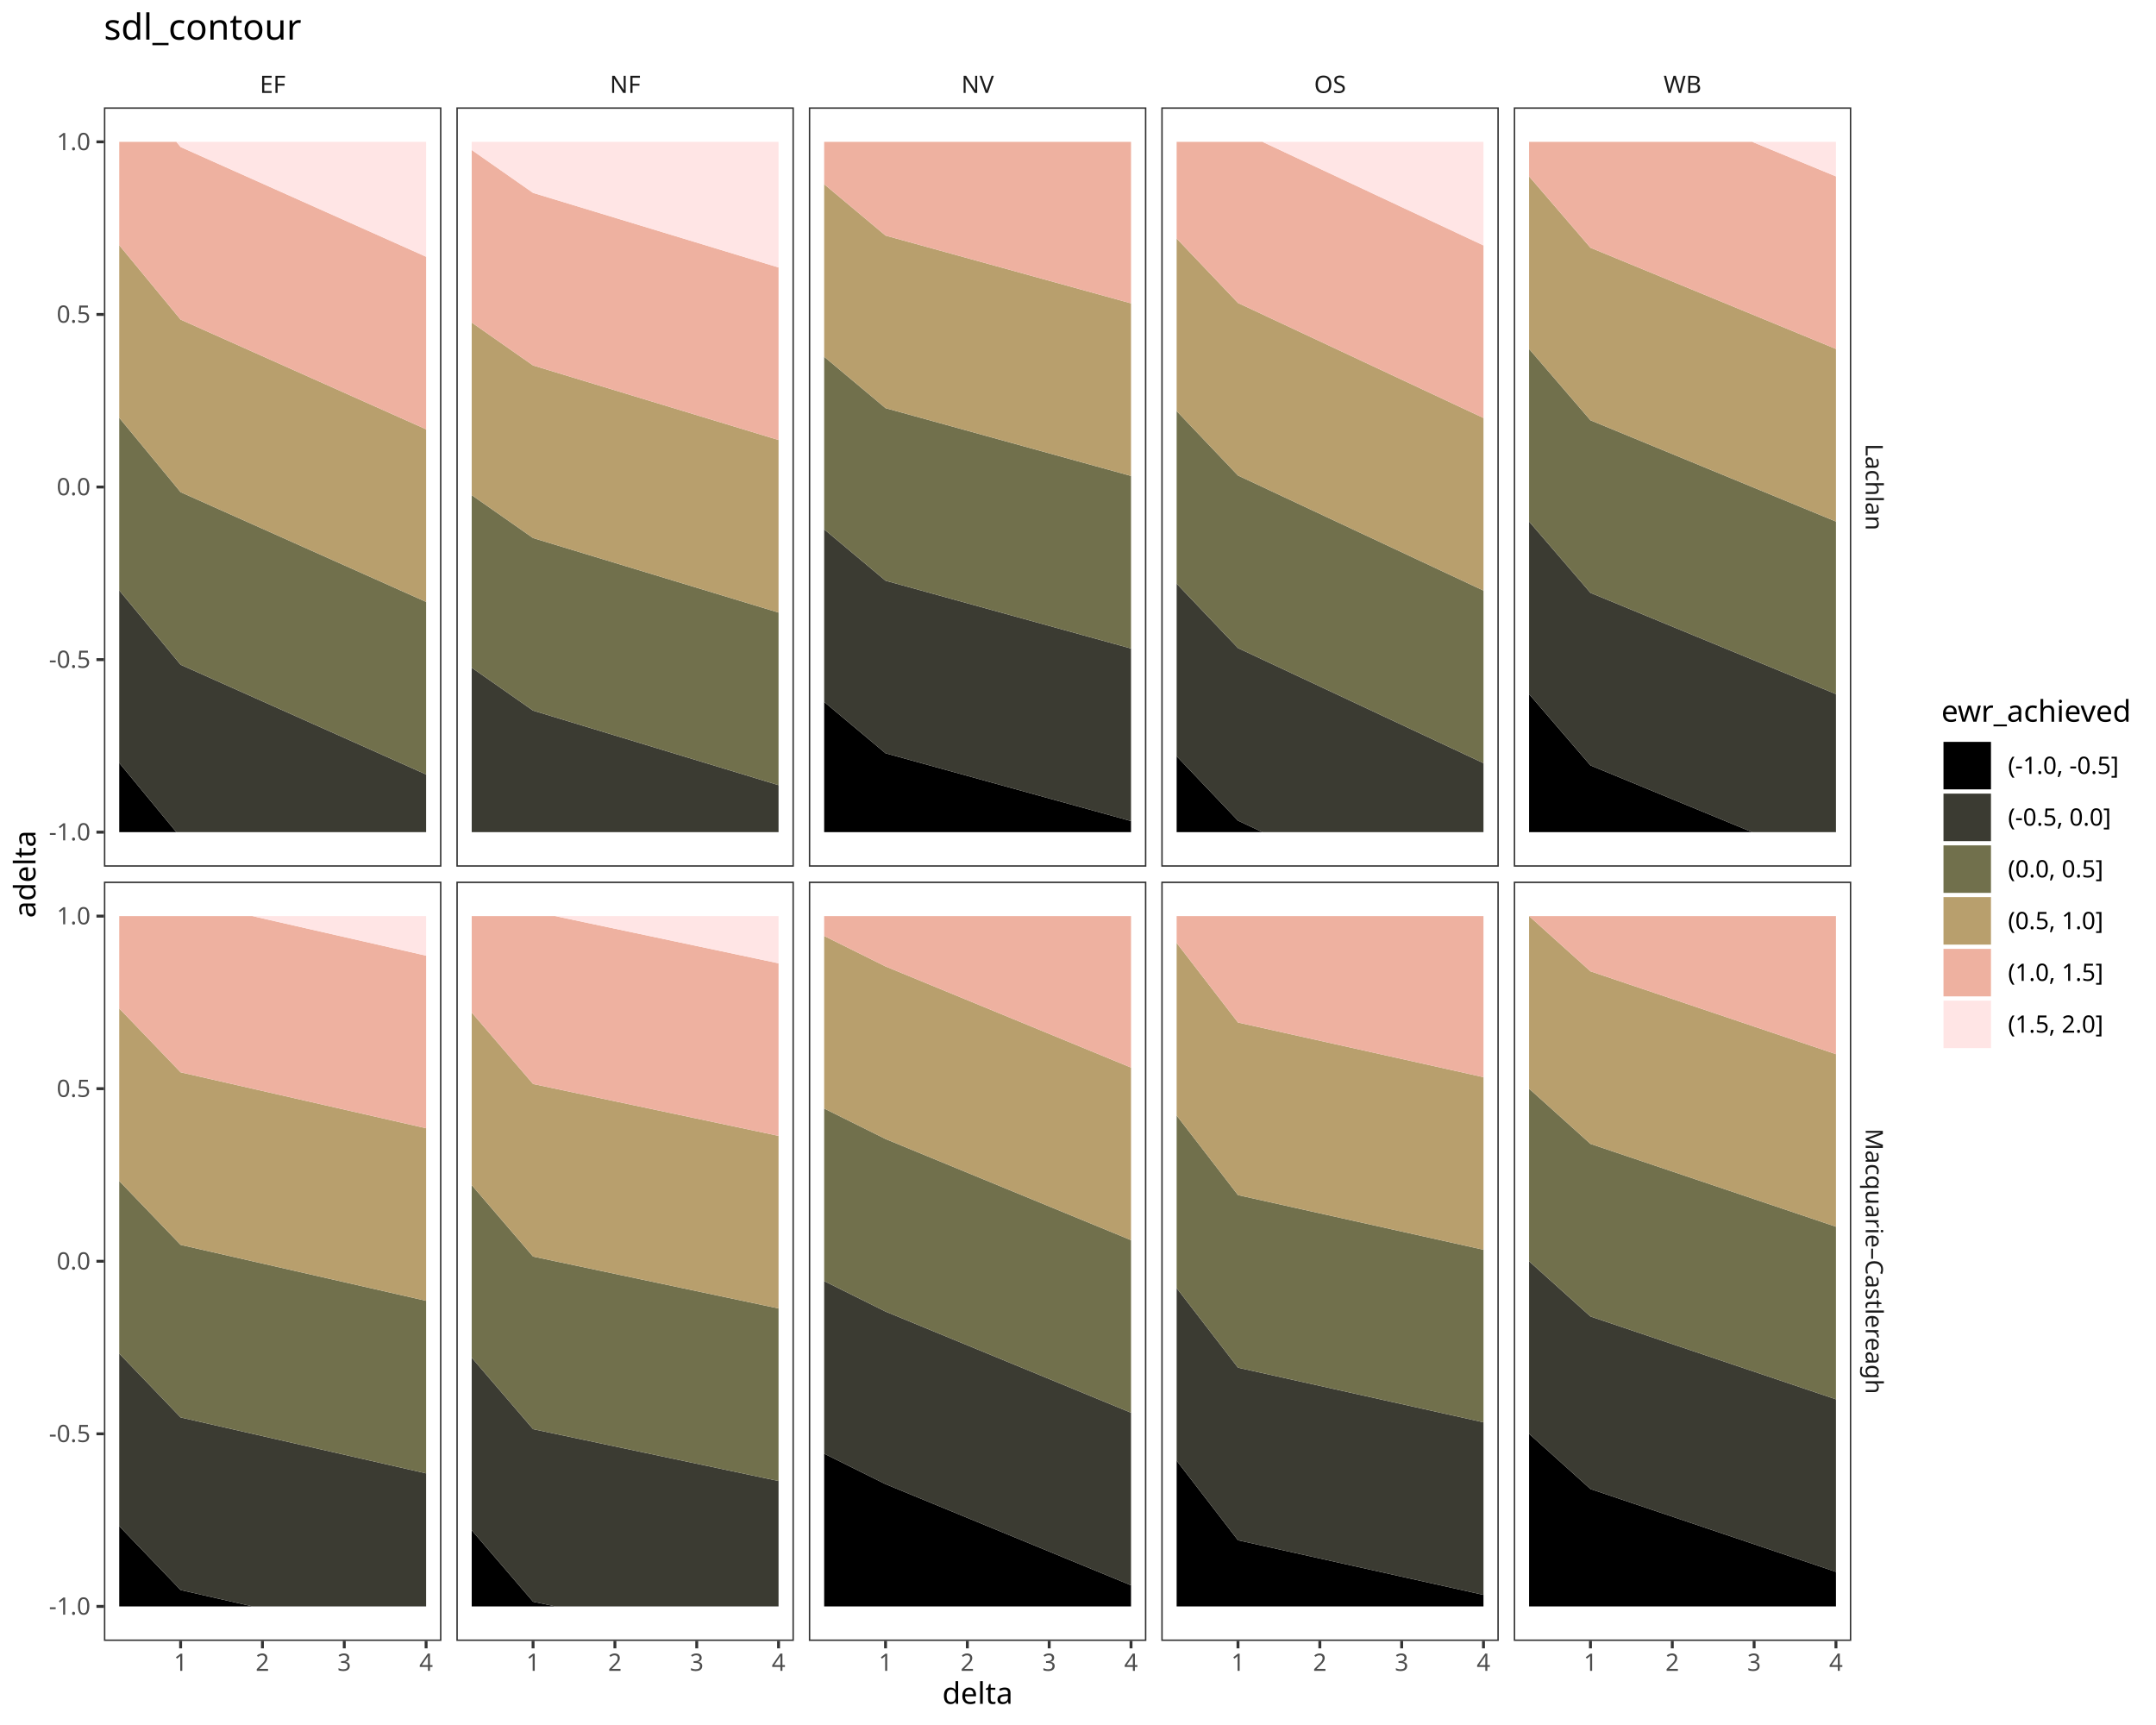
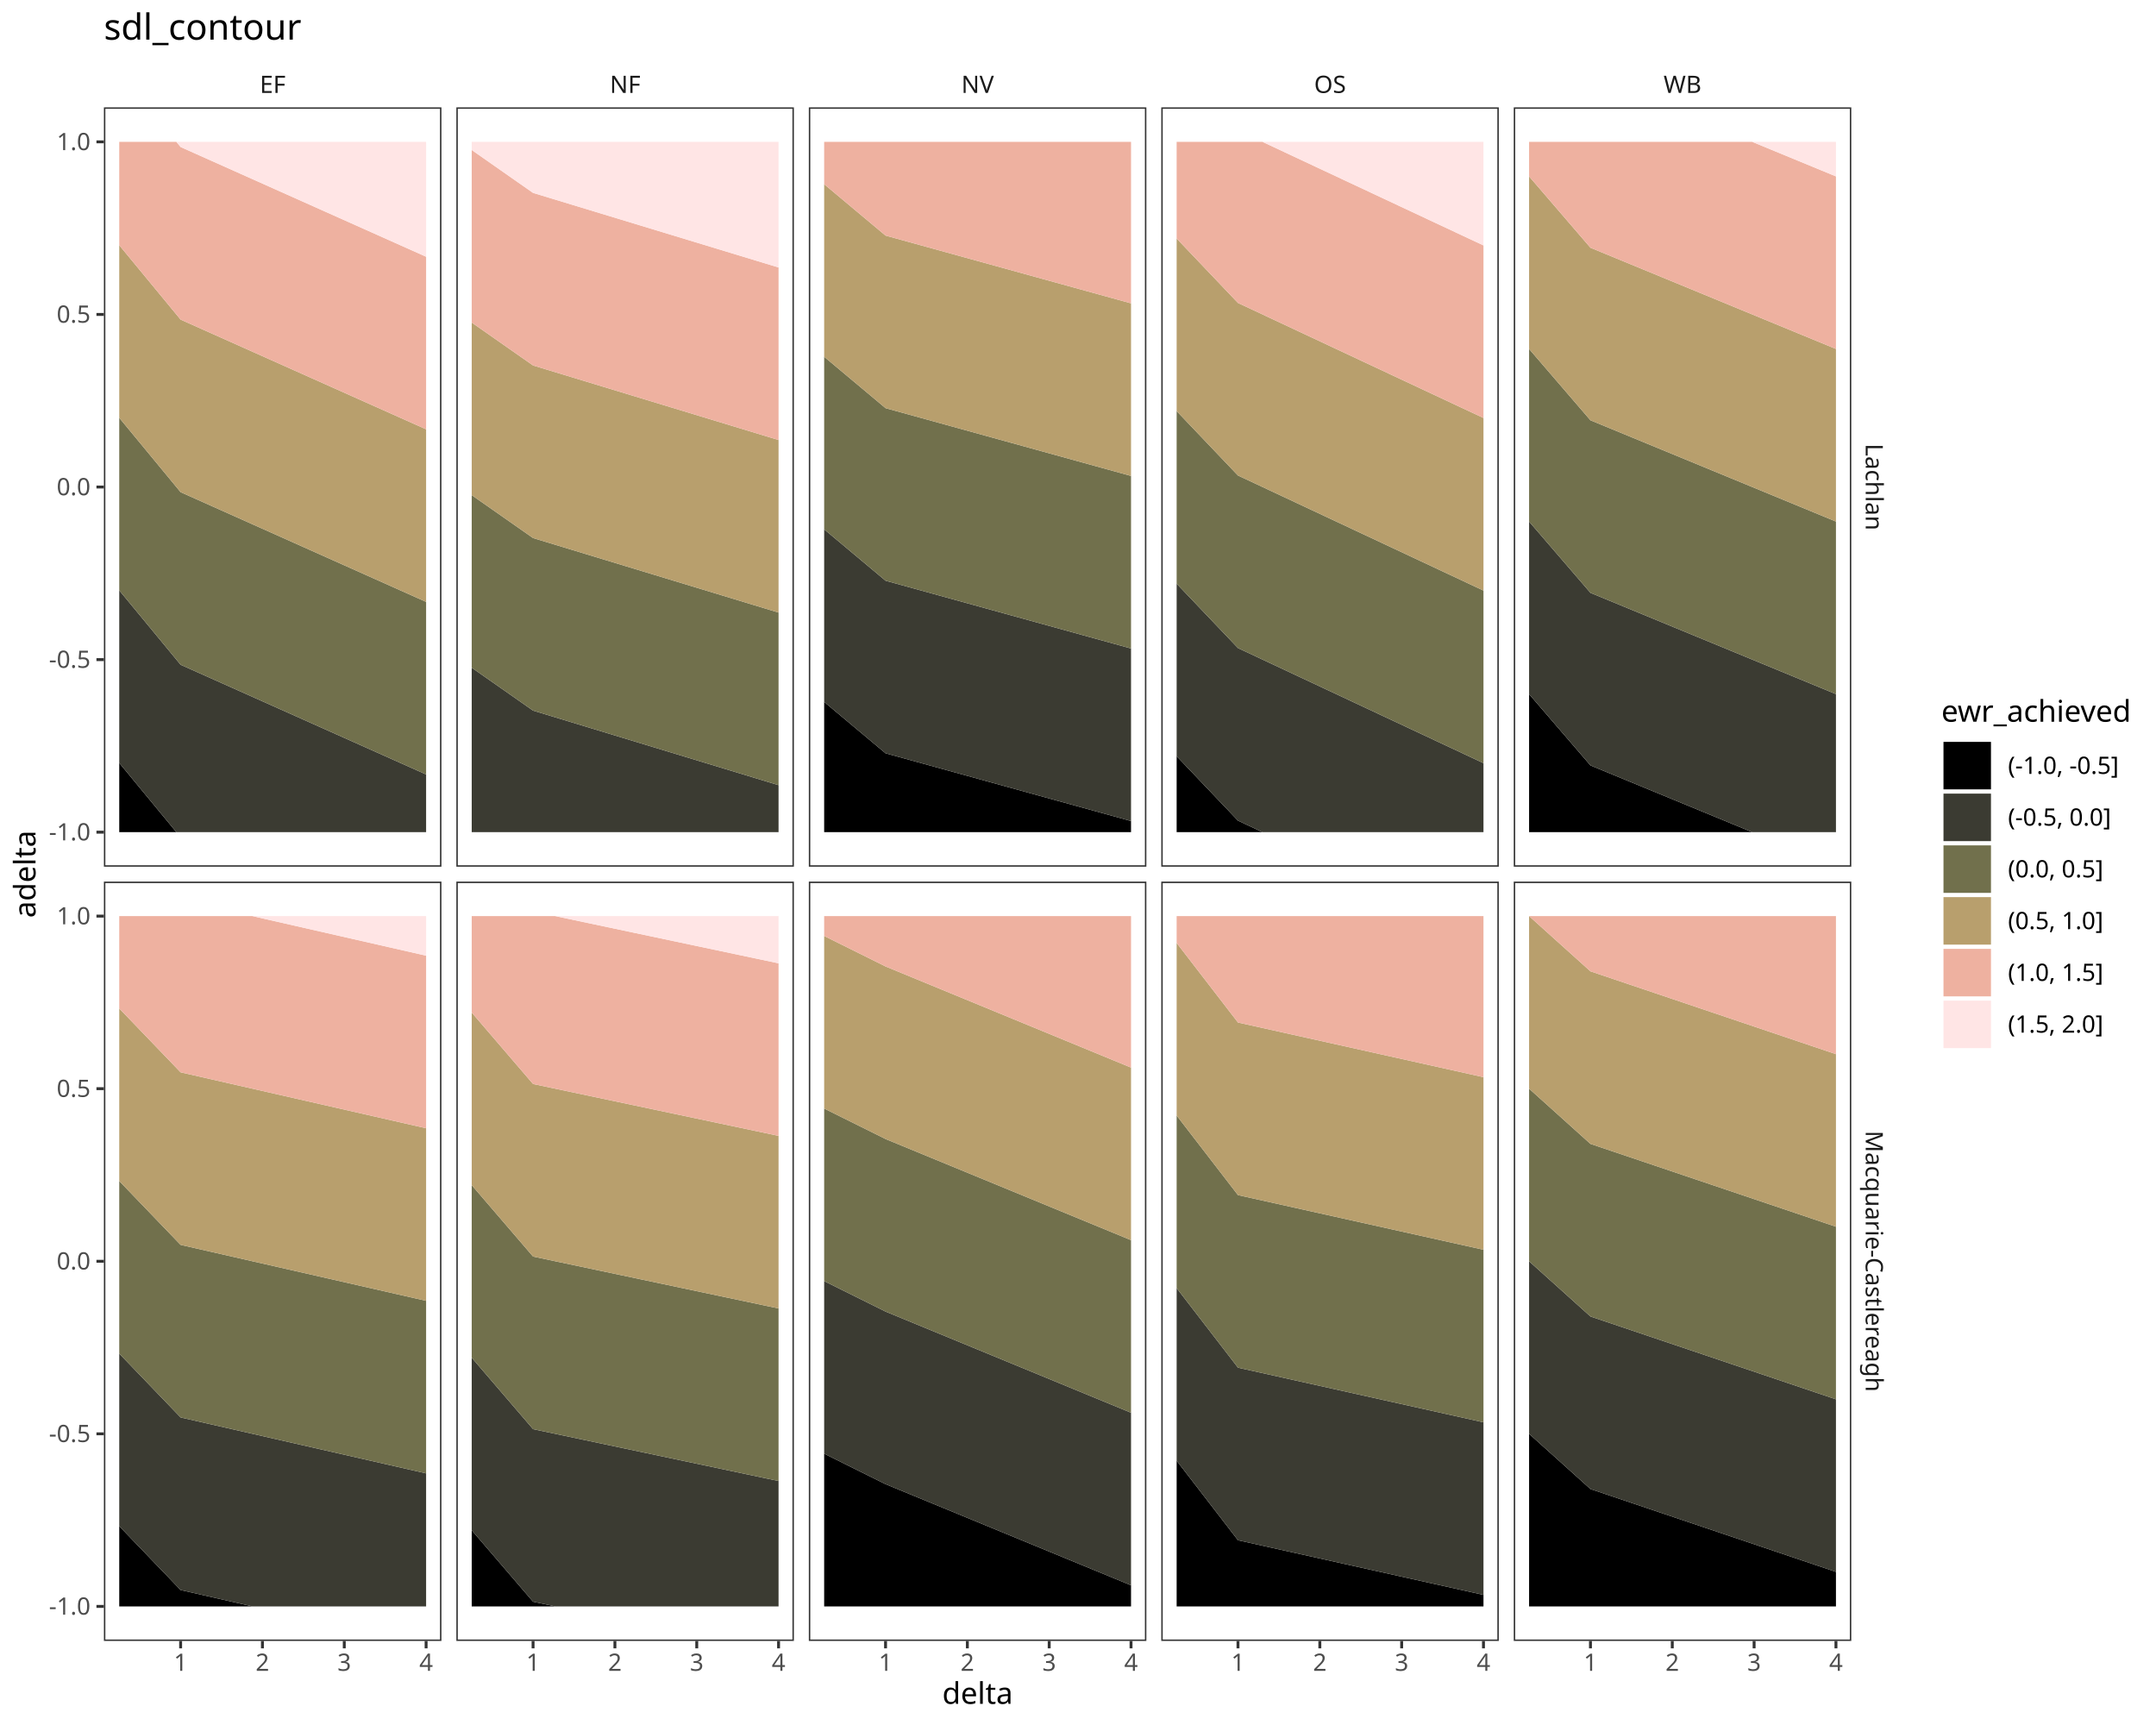
<svg xmlns="http://www.w3.org/2000/svg" class="svglite" data-engine-version="2.0" width="720.00pt" height="576.00pt" viewBox="0 0 720.00 576.00">
  <defs>
    <style type="text/css">
    .svglite line, .svglite polyline, .svglite polygon, .svglite path, .svglite rect, .svglite circle {
      fill: none;
      stroke: #000000;
      stroke-linecap: round;
      stroke-linejoin: round;
      stroke-miterlimit: 10.00;
    }
  </style>
  </defs>
  <rect width="100%" height="100%" style="stroke: none; fill: #FFFFFF;" />
  <defs>
    <clipPath id="cpMC4wMHw3MjAuMDB8MC4wMHw1NzYuMDA=">
      <rect x="0.00" y="0.00" width="720.00" height="576.00" />
    </clipPath>
  </defs>
  <g clip-path="url(#cpMC4wMHw3MjAuMDB8MC4wMHw1NzYuMDA=)">
    <rect x="0" y="0.00" width="720.00" height="576.00" style="stroke-width: 0.97; stroke: #FFFFFF; fill: #FFFFFF;" />
  </g>
  <defs>
    <clipPath id="cpMzQuNzB8MTQ3LjQyfDM1Ljg1fDI4OS4zOQ==">
      <rect x="34.70" y="35.85" width="112.72" height="253.55" />
    </clipPath>
  </defs>
  <g clip-path="url(#cpMzQuNzB8MTQ3LjQyfDM1Ljg1fDI4OS4zOQ==)">
    <rect x="34.70" y="35.85" width="112.72" height="253.55" style="stroke-width: 0.97; stroke: none; fill: #FFFFFF;" />
    <path d="M 58.90 277.87 L 39.82 254.75 L 39.82 277.87 Z" style="fill-rule: evenodd; fill: #000000; stroke-width: 1.07; stroke: none; stroke-linecap: butt;" />
    <path d="M 142.30 258.60 L 60.32 221.97 L 39.82 197.13 L 39.82 254.75 L 58.90 277.87 L 60.32 277.87 L 142.30 277.87 Z" style="fill-rule: evenodd; fill: #3B3B32; stroke-width: 1.07; stroke: none; stroke-linecap: butt;" />
    <path d="M 142.30 200.98 L 60.32 164.34 L 58.90 162.62 L 39.82 139.51 L 39.82 162.62 L 39.82 197.13 L 60.32 221.97 L 142.30 258.60 Z" style="fill-rule: evenodd; fill: #71704C; stroke-width: 1.07; stroke: none; stroke-linecap: butt;" />
    <path d="M 39.82 81.88 L 39.82 139.51 L 58.90 162.62 L 60.32 164.34 L 142.30 200.98 L 142.30 162.62 L 142.30 143.35 L 60.32 106.72 Z" style="fill-rule: evenodd; fill: #B89F6D; stroke-width: 1.07; stroke: none; stroke-linecap: butt;" />
    <path d="M 142.30 85.73 L 60.32 49.09 L 58.90 47.37 L 39.82 47.37 L 39.82 81.88 L 60.32 106.72 L 142.30 143.35 Z" style="fill-rule: evenodd; fill: #EEB1A0; stroke-width: 1.07; stroke: none; stroke-linecap: butt;" />
    <path d="M 142.30 47.37 L 60.32 47.37 L 58.90 47.37 L 60.32 49.09 L 142.30 85.73 Z" style="fill-rule: evenodd; fill: #FFE5E5; stroke-width: 1.07; stroke: none; stroke-linecap: butt;" />
    <rect x="34.70" y="35.85" width="112.72" height="253.55" style="stroke-width: 0.97; stroke: #333333;" />
  </g>
  <g clip-path="url(#cpMC4wMHw3MjAuMDB8MC4wMHw1NzYuMDA=)">
</g>
  <defs>
    <clipPath id="cpMzQuNzB8MTQ3LjQyfDI5NC4zOHw1NDcuOTI=">
      <rect x="34.70" y="294.38" width="112.72" height="253.55" />
    </clipPath>
  </defs>
  <g clip-path="url(#cpMzQuNzB8MTQ3LjQyfDI5NC4zOHw1NDcuOTI=)">
    <rect x="34.70" y="294.38" width="112.72" height="253.55" style="stroke-width: 0.97; stroke: none; fill: #FFFFFF;" />
    <path d="M 84.31 536.40 L 60.32 530.93 L 39.82 509.60 L 39.82 536.40 L 60.32 536.40 Z" style="fill-rule: evenodd; fill: #000000; stroke-width: 1.07; stroke: none; stroke-linecap: butt;" />
    <path d="M 84.31 536.40 L 142.30 536.40 L 142.30 491.98 L 60.32 473.30 L 39.82 451.98 L 39.82 509.60 L 60.32 530.93 Z" style="fill-rule: evenodd; fill: #3B3B32; stroke-width: 1.07; stroke: none; stroke-linecap: butt;" />
    <path d="M 84.31 421.15 L 60.32 415.68 L 39.82 394.36 L 39.82 421.15 L 39.82 451.98 L 60.32 473.30 L 142.30 491.98 L 142.30 434.36 Z" style="fill-rule: evenodd; fill: #71704C; stroke-width: 1.07; stroke: none; stroke-linecap: butt;" />
    <path d="M 39.82 336.73 L 39.82 394.36 L 60.32 415.68 L 84.31 421.15 L 142.30 434.36 L 142.30 421.15 L 142.30 376.74 L 60.32 358.06 Z" style="fill-rule: evenodd; fill: #B89F6D; stroke-width: 1.07; stroke: none; stroke-linecap: butt;" />
    <path d="M 84.31 305.90 L 60.32 305.90 L 39.82 305.90 L 39.82 336.73 L 60.32 358.06 L 142.30 376.74 L 142.30 319.11 Z" style="fill-rule: evenodd; fill: #EEB1A0; stroke-width: 1.07; stroke: none; stroke-linecap: butt;" />
    <path d="M 84.31 305.90 L 142.30 319.11 L 142.30 305.90 Z" style="fill-rule: evenodd; fill: #FFE5E5; stroke-width: 1.07; stroke: none; stroke-linecap: butt;" />
    <rect x="34.70" y="294.38" width="112.72" height="253.55" style="stroke-width: 0.97; stroke: #333333;" />
  </g>
  <g clip-path="url(#cpMC4wMHw3MjAuMDB8MC4wMHw1NzYuMDA=)">
</g>
  <defs>
    <clipPath id="cpMTUyLjQwfDI2NS4xM3wzNS44NXwyODkuMzk=">
      <rect x="152.40" y="35.85" width="112.72" height="253.55" />
    </clipPath>
  </defs>
  <g clip-path="url(#cpMTUyLjQwfDI2NS4xM3wzNS44NXwyODkuMzk=)">
    <rect x="152.40" y="35.85" width="112.72" height="253.55" style="stroke-width: 0.97; stroke: none; fill: #FFFFFF;" />
    <path d="M 260.00 262.18 L 178.02 237.28 L 157.53 222.95 L 157.53 277.87 L 178.02 277.87 L 260.00 277.87 Z" style="fill-rule: evenodd; fill: #3B3B32; stroke-width: 1.07; stroke: none; stroke-linecap: butt;" />
    <path d="M 260.00 204.55 L 178.02 179.66 L 157.53 165.33 L 157.53 222.95 L 178.02 237.28 L 260.00 262.18 Z" style="fill-rule: evenodd; fill: #71704C; stroke-width: 1.07; stroke: none; stroke-linecap: butt;" />
    <path d="M 260.00 162.62 L 260.00 146.93 L 178.02 122.03 L 157.53 107.70 L 157.53 162.62 L 157.53 165.33 L 178.02 179.66 L 260.00 204.55 Z" style="fill-rule: evenodd; fill: #B89F6D; stroke-width: 1.07; stroke: none; stroke-linecap: butt;" />
    <path d="M 260.00 89.31 L 178.02 64.41 L 157.53 50.08 L 157.53 107.70 L 178.02 122.03 L 260.00 146.93 Z" style="fill-rule: evenodd; fill: #EEB1A0; stroke-width: 1.07; stroke: none; stroke-linecap: butt;" />
    <path d="M 260.00 47.37 L 178.02 47.37 L 157.53 47.37 L 157.53 50.08 L 178.02 64.41 L 260.00 89.31 Z" style="fill-rule: evenodd; fill: #FFE5E5; stroke-width: 1.07; stroke: none; stroke-linecap: butt;" />
    <rect x="152.40" y="35.85" width="112.72" height="253.55" style="stroke-width: 0.97; stroke: #333333;" />
  </g>
  <g clip-path="url(#cpMC4wMHw3MjAuMDB8MC4wMHw1NzYuMDA=)">
</g>
  <defs>
    <clipPath id="cpMTUyLjQwfDI2NS4xM3wyOTQuMzh8NTQ3Ljky">
      <rect x="152.40" y="294.38" width="112.72" height="253.55" />
    </clipPath>
  </defs>
  <g clip-path="url(#cpMTUyLjQwfDI2NS4xM3wyOTQuMzh8NTQ3Ljky)">
    <rect x="152.40" y="294.38" width="112.72" height="253.55" style="stroke-width: 0.97; stroke: none; fill: #FFFFFF;" />
    <path d="M 185.43 536.40 L 178.02 534.83 L 157.53 510.98 L 157.53 536.40 L 178.02 536.40 Z" style="fill-rule: evenodd; fill: #000000; stroke-width: 1.07; stroke: none; stroke-linecap: butt;" />
    <path d="M 185.43 536.40 L 260.00 536.40 L 260.00 494.53 L 178.02 477.21 L 157.53 453.35 L 157.53 510.98 L 178.02 534.83 Z" style="fill-rule: evenodd; fill: #3B3B32; stroke-width: 1.07; stroke: none; stroke-linecap: butt;" />
    <path d="M 185.43 421.15 L 178.02 419.58 L 157.53 395.73 L 157.53 421.15 L 157.53 453.35 L 178.02 477.21 L 260.00 494.53 L 260.00 436.91 Z" style="fill-rule: evenodd; fill: #71704C; stroke-width: 1.07; stroke: none; stroke-linecap: butt;" />
    <path d="M 157.53 338.10 L 157.53 395.73 L 178.02 419.58 L 185.43 421.15 L 260.00 436.91 L 260.00 421.15 L 260.00 379.28 L 178.02 361.96 Z" style="fill-rule: evenodd; fill: #B89F6D; stroke-width: 1.07; stroke: none; stroke-linecap: butt;" />
    <path d="M 185.43 305.90 L 178.02 305.90 L 157.53 305.90 L 157.53 338.10 L 178.02 361.96 L 260.00 379.28 L 260.00 321.66 Z" style="fill-rule: evenodd; fill: #EEB1A0; stroke-width: 1.07; stroke: none; stroke-linecap: butt;" />
    <path d="M 185.43 305.90 L 260.00 321.66 L 260.00 305.90 Z" style="fill-rule: evenodd; fill: #FFE5E5; stroke-width: 1.07; stroke: none; stroke-linecap: butt;" />
    <rect x="152.40" y="294.38" width="112.72" height="253.55" style="stroke-width: 0.97; stroke: #333333;" />
  </g>
  <g clip-path="url(#cpMC4wMHw3MjAuMDB8MC4wMHw1NzYuMDA=)">
</g>
  <defs>
    <clipPath id="cpMjcwLjExfDM4Mi44M3wzNS44NXwyODkuMzk=">
      <rect x="270.11" y="35.85" width="112.72" height="253.55" />
    </clipPath>
  </defs>
  <g clip-path="url(#cpMjcwLjExfDM4Mi44M3wzNS44NXwyODkuMzk=)">
    <rect x="270.11" y="35.85" width="112.72" height="253.55" style="stroke-width: 0.97; stroke: none; fill: #FFFFFF;" />
    <path d="M 377.71 274.16 L 295.73 251.53 L 275.23 234.38 L 275.23 277.87 L 295.73 277.87 L 377.71 277.87 Z" style="fill-rule: evenodd; fill: #000000; stroke-width: 1.07; stroke: none; stroke-linecap: butt;" />
    <path d="M 377.71 216.54 L 295.73 193.90 L 275.23 176.75 L 275.23 234.38 L 295.73 251.53 L 377.71 274.16 Z" style="fill-rule: evenodd; fill: #3B3B32; stroke-width: 1.07; stroke: none; stroke-linecap: butt;" />
    <path d="M 377.71 162.62 L 377.71 158.92 L 295.73 136.28 L 275.23 119.13 L 275.23 162.62 L 275.23 176.75 L 295.73 193.90 L 377.71 216.54 Z" style="fill-rule: evenodd; fill: #71704C; stroke-width: 1.07; stroke: none; stroke-linecap: butt;" />
    <path d="M 377.71 101.29 L 295.73 78.66 L 275.23 61.51 L 275.23 119.13 L 295.73 136.28 L 377.71 158.92 Z" style="fill-rule: evenodd; fill: #B89F6D; stroke-width: 1.07; stroke: none; stroke-linecap: butt;" />
    <path d="M 377.71 47.37 L 295.73 47.37 L 275.23 47.37 L 275.23 61.51 L 295.73 78.66 L 377.71 101.29 Z" style="fill-rule: evenodd; fill: #EEB1A0; stroke-width: 1.07; stroke: none; stroke-linecap: butt;" />
    <rect x="270.11" y="35.85" width="112.72" height="253.55" style="stroke-width: 0.97; stroke: #333333;" />
  </g>
  <g clip-path="url(#cpMC4wMHw3MjAuMDB8MC4wMHw1NzYuMDA=)">
</g>
  <defs>
    <clipPath id="cpMjcwLjExfDM4Mi44M3wyOTQuMzh8NTQ3Ljky">
      <rect x="270.11" y="294.38" width="112.72" height="253.55" />
    </clipPath>
  </defs>
  <g clip-path="url(#cpMjcwLjExfDM4Mi44M3wyOTQuMzh8NTQ3Ljky)">
    <rect x="270.11" y="294.38" width="112.72" height="253.55" style="stroke-width: 0.97; stroke: none; fill: #FFFFFF;" />
    <path d="M 377.71 529.35 L 295.73 495.58 L 275.23 485.40 L 275.23 536.40 L 295.73 536.40 L 377.71 536.40 Z" style="fill-rule: evenodd; fill: #000000; stroke-width: 1.07; stroke: none; stroke-linecap: butt;" />
    <path d="M 377.71 471.73 L 295.73 437.95 L 275.23 427.77 L 275.23 485.40 L 295.73 495.58 L 377.71 529.35 Z" style="fill-rule: evenodd; fill: #3B3B32; stroke-width: 1.07; stroke: none; stroke-linecap: butt;" />
    <path d="M 377.71 421.15 L 377.71 414.10 L 295.73 380.33 L 275.23 370.15 L 275.23 421.15 L 275.23 427.77 L 295.73 437.95 L 377.71 471.73 Z" style="fill-rule: evenodd; fill: #71704C; stroke-width: 1.07; stroke: none; stroke-linecap: butt;" />
    <path d="M 377.71 356.48 L 295.73 322.71 L 275.23 312.53 L 275.23 370.15 L 295.73 380.33 L 377.71 414.10 Z" style="fill-rule: evenodd; fill: #B89F6D; stroke-width: 1.07; stroke: none; stroke-linecap: butt;" />
    <path d="M 377.71 305.90 L 295.73 305.90 L 275.23 305.90 L 275.23 312.53 L 295.73 322.71 L 377.71 356.48 Z" style="fill-rule: evenodd; fill: #EEB1A0; stroke-width: 1.07; stroke: none; stroke-linecap: butt;" />
    <rect x="270.11" y="294.38" width="112.72" height="253.55" style="stroke-width: 0.97; stroke: #333333;" />
  </g>
  <g clip-path="url(#cpMC4wMHw3MjAuMDB8MC4wMHw1NzYuMDA=)">
</g>
  <defs>
    <clipPath id="cpMzg3LjgxfDUwMC41NHwzNS44NXwyODkuMzk=">
      <rect x="387.81" y="35.85" width="112.72" height="253.55" />
    </clipPath>
  </defs>
  <g clip-path="url(#cpMzg3LjgxfDUwMC41NHwzNS44NXwyODkuMzk=)">
    <rect x="387.81" y="35.85" width="112.72" height="253.55" style="stroke-width: 0.97; stroke: none; fill: #FFFFFF;" />
    <path d="M 421.63 277.87 L 413.43 274.03 L 392.94 252.51 L 392.94 277.87 L 413.43 277.87 Z" style="fill-rule: evenodd; fill: #000000; stroke-width: 1.07; stroke: none; stroke-linecap: butt;" />
    <path d="M 421.63 277.87 L 495.41 277.87 L 495.41 254.82 L 413.43 216.40 L 392.94 194.89 L 392.94 252.51 L 413.43 274.03 Z" style="fill-rule: evenodd; fill: #3B3B32; stroke-width: 1.07; stroke: none; stroke-linecap: butt;" />
    <path d="M 421.63 162.62 L 413.43 158.78 L 392.94 137.27 L 392.94 162.62 L 392.94 194.89 L 413.43 216.40 L 495.41 254.82 L 495.41 197.20 Z" style="fill-rule: evenodd; fill: #71704C; stroke-width: 1.07; stroke: none; stroke-linecap: butt;" />
    <path d="M 392.94 79.64 L 392.94 137.27 L 413.43 158.78 L 421.63 162.62 L 495.41 197.20 L 495.41 162.62 L 495.41 139.57 L 413.43 101.16 Z" style="fill-rule: evenodd; fill: #B89F6D; stroke-width: 1.07; stroke: none; stroke-linecap: butt;" />
    <path d="M 421.63 47.37 L 413.43 47.37 L 392.94 47.37 L 392.94 79.64 L 413.43 101.16 L 495.41 139.57 L 495.41 81.95 Z" style="fill-rule: evenodd; fill: #EEB1A0; stroke-width: 1.07; stroke: none; stroke-linecap: butt;" />
    <path d="M 421.63 47.37 L 495.41 81.95 L 495.41 47.37 Z" style="fill-rule: evenodd; fill: #FFE5E5; stroke-width: 1.07; stroke: none; stroke-linecap: butt;" />
    <rect x="387.81" y="35.85" width="112.72" height="253.55" style="stroke-width: 0.97; stroke: #333333;" />
  </g>
  <g clip-path="url(#cpMC4wMHw3MjAuMDB8MC4wMHw1NzYuMDA=)">
</g>
  <defs>
    <clipPath id="cpMzg3LjgxfDUwMC41NHwyOTQuMzh8NTQ3Ljky">
      <rect x="387.81" y="294.38" width="112.72" height="253.55" />
    </clipPath>
  </defs>
  <g clip-path="url(#cpMzg3LjgxfDUwMC41NHwyOTQuMzh8NTQ3Ljky)">
    <rect x="387.81" y="294.38" width="112.72" height="253.55" style="stroke-width: 0.97; stroke: none; fill: #FFFFFF;" />
    <path d="M 495.41 532.55 L 413.43 514.31 L 392.94 487.74 L 392.94 536.40 L 413.43 536.40 L 495.41 536.40 Z" style="fill-rule: evenodd; fill: #000000; stroke-width: 1.07; stroke: none; stroke-linecap: butt;" />
    <path d="M 495.41 474.93 L 413.43 456.68 L 392.94 430.11 L 392.94 487.74 L 413.43 514.31 L 495.41 532.55 Z" style="fill-rule: evenodd; fill: #3B3B32; stroke-width: 1.07; stroke: none; stroke-linecap: butt;" />
    <path d="M 495.41 421.15 L 495.41 417.31 L 413.43 399.06 L 392.94 372.49 L 392.94 421.15 L 392.94 430.11 L 413.43 456.68 L 495.41 474.93 Z" style="fill-rule: evenodd; fill: #71704C; stroke-width: 1.07; stroke: none; stroke-linecap: butt;" />
    <path d="M 495.41 359.68 L 413.43 341.43 L 392.94 314.86 L 392.94 372.49 L 413.43 399.06 L 495.41 417.31 Z" style="fill-rule: evenodd; fill: #B89F6D; stroke-width: 1.07; stroke: none; stroke-linecap: butt;" />
    <path d="M 495.41 305.90 L 413.43 305.90 L 392.94 305.90 L 392.94 314.86 L 413.43 341.43 L 495.41 359.68 Z" style="fill-rule: evenodd; fill: #EEB1A0; stroke-width: 1.07; stroke: none; stroke-linecap: butt;" />
    <rect x="387.81" y="294.38" width="112.72" height="253.55" style="stroke-width: 0.97; stroke: #333333;" />
  </g>
  <g clip-path="url(#cpMC4wMHw3MjAuMDB8MC4wMHw1NzYuMDA=)">
</g>
  <defs>
    <clipPath id="cpNTA1LjUyfDYxOC4yNHwzNS44NXwyODkuMzk=">
      <rect x="505.52" y="35.85" width="112.72" height="253.55" />
    </clipPath>
  </defs>
  <g clip-path="url(#cpNTA1LjUyfDYxOC4yNHwzNS44NXwyODkuMzk=)">
    <rect x="505.52" y="35.85" width="112.72" height="253.55" style="stroke-width: 0.97; stroke: none; fill: #FFFFFF;" />
    <path d="M 585.17 277.87 L 531.14 255.59 L 510.64 231.77 L 510.64 277.87 L 531.14 277.87 Z" style="fill-rule: evenodd; fill: #000000; stroke-width: 1.07; stroke: none; stroke-linecap: butt;" />
    <path d="M 585.17 277.87 L 613.12 277.87 L 613.12 231.77 L 531.14 197.96 L 510.64 174.15 L 510.64 231.77 L 531.14 255.59 Z" style="fill-rule: evenodd; fill: #3B3B32; stroke-width: 1.07; stroke: none; stroke-linecap: butt;" />
    <path d="M 585.17 162.62 L 531.14 140.34 L 510.64 116.52 L 510.64 162.62 L 510.64 174.15 L 531.14 197.96 L 613.12 231.77 L 613.12 174.15 Z" style="fill-rule: evenodd; fill: #71704C; stroke-width: 1.07; stroke: none; stroke-linecap: butt;" />
    <path d="M 510.64 58.90 L 510.64 116.52 L 531.14 140.34 L 585.17 162.62 L 613.12 174.15 L 613.12 162.62 L 613.12 116.52 L 531.14 82.72 Z" style="fill-rule: evenodd; fill: #B89F6D; stroke-width: 1.07; stroke: none; stroke-linecap: butt;" />
    <path d="M 585.17 47.37 L 531.14 47.37 L 510.64 47.37 L 510.64 58.90 L 531.14 82.72 L 613.12 116.52 L 613.12 58.90 Z" style="fill-rule: evenodd; fill: #EEB1A0; stroke-width: 1.07; stroke: none; stroke-linecap: butt;" />
    <path d="M 585.17 47.37 L 613.12 58.90 L 613.12 47.37 Z" style="fill-rule: evenodd; fill: #FFE5E5; stroke-width: 1.07; stroke: none; stroke-linecap: butt;" />
    <rect x="505.52" y="35.85" width="112.72" height="253.55" style="stroke-width: 0.97; stroke: #333333;" />
  </g>
  <g clip-path="url(#cpMC4wMHw3MjAuMDB8MC4wMHw1NzYuMDA=)">
</g>
  <defs>
    <clipPath id="cpNTA1LjUyfDYxOC4yNHwyOTQuMzh8NTQ3Ljky">
      <rect x="505.52" y="294.38" width="112.72" height="253.55" />
    </clipPath>
  </defs>
  <g clip-path="url(#cpNTA1LjUyfDYxOC4yNHwyOTQuMzh8NTQ3Ljky)">
    <rect x="505.52" y="294.38" width="112.72" height="253.55" style="stroke-width: 0.97; stroke: none; fill: #FFFFFF;" />
    <path d="M 613.12 524.87 L 531.14 497.21 L 510.64 478.77 L 510.64 536.40 L 531.14 536.40 L 613.12 536.40 Z" style="fill-rule: evenodd; fill: #000000; stroke-width: 1.07; stroke: none; stroke-linecap: butt;" />
    <path d="M 613.12 467.25 L 531.14 439.59 L 510.64 421.15 L 510.64 478.77 L 531.14 497.21 L 613.12 524.87 Z" style="fill-rule: evenodd; fill: #3B3B32; stroke-width: 1.07; stroke: none; stroke-linecap: butt;" />
    <path d="M 613.12 421.15 L 613.12 409.62 L 531.14 381.96 L 510.64 363.52 L 510.64 421.15 L 510.64 421.15 L 531.14 439.59 L 613.12 467.25 Z" style="fill-rule: evenodd; fill: #71704C; stroke-width: 1.07; stroke: none; stroke-linecap: butt;" />
    <path d="M 613.12 352.00 L 531.14 324.34 L 510.64 305.90 L 510.64 363.52 L 531.14 381.96 L 613.12 409.62 Z" style="fill-rule: evenodd; fill: #B89F6D; stroke-width: 1.07; stroke: none; stroke-linecap: butt;" />
    <path d="M 613.12 305.90 L 531.14 305.90 L 510.64 305.90 L 510.64 305.90 L 531.14 324.34 L 613.12 352.00 Z" style="fill-rule: evenodd; fill: #EEB1A0; stroke-width: 1.07; stroke: none; stroke-linecap: butt;" />
    <rect x="505.52" y="294.38" width="112.72" height="253.55" style="stroke-width: 0.97; stroke: #333333;" />
  </g>
  <g clip-path="url(#cpMC4wMHw3MjAuMDB8MC4wMHw1NzYuMDA=)">
</g>
  <defs>
    <clipPath id="cpMzQuNzB8MTQ3LjQyfDIwLjcxfDM1Ljg1">
      <rect x="34.70" y="20.71" width="112.72" height="15.14" />
    </clipPath>
  </defs>
  <g clip-path="url(#cpMzQuNzB8MTQ3LjQyfDIwLjcxfDM1Ljg1)">
    <text x="91.06" y="31.03" text-anchor="middle" style="font-size: 8.00px; fill: #1A1A1A; font-family: sans;" textLength="10.22px" lengthAdjust="spacingAndGlyphs">EF</text>
  </g>
  <g clip-path="url(#cpMC4wMHw3MjAuMDB8MC4wMHw1NzYuMDA=)">
</g>
  <defs>
    <clipPath id="cpMTUyLjQwfDI2NS4xM3wyMC43MXwzNS44NQ==">
      <rect x="152.40" y="20.71" width="112.72" height="15.14" />
    </clipPath>
  </defs>
  <g clip-path="url(#cpMTUyLjQwfDI2NS4xM3wyMC43MXwzNS44NQ==)">
    <text x="208.77" y="31.03" text-anchor="middle" style="font-size: 8.00px; fill: #1A1A1A; font-family: sans;" textLength="10.67px" lengthAdjust="spacingAndGlyphs">NF</text>
  </g>
  <g clip-path="url(#cpMC4wMHw3MjAuMDB8MC4wMHw1NzYuMDA=)">
</g>
  <defs>
    <clipPath id="cpMjcwLjExfDM4Mi44M3wyMC43MXwzNS44NQ==">
      <rect x="270.11" y="20.71" width="112.72" height="15.14" />
    </clipPath>
  </defs>
  <g clip-path="url(#cpMjcwLjExfDM4Mi44M3wyMC43MXwzNS44NQ==)">
    <text x="326.47" y="31.03" text-anchor="middle" style="font-size: 8.00px; fill: #1A1A1A; font-family: sans;" textLength="11.12px" lengthAdjust="spacingAndGlyphs">NV</text>
  </g>
  <g clip-path="url(#cpMC4wMHw3MjAuMDB8MC4wMHw1NzYuMDA=)">
</g>
  <defs>
    <clipPath id="cpMzg3LjgxfDUwMC41NHwyMC43MXwzNS44NQ==">
      <rect x="387.81" y="20.71" width="112.72" height="15.14" />
    </clipPath>
  </defs>
  <g clip-path="url(#cpMzg3LjgxfDUwMC41NHwyMC43MXwzNS44NQ==)">
    <text x="444.17" y="31.03" text-anchor="middle" style="font-size: 8.00px; fill: #1A1A1A; font-family: sans;" textLength="11.56px" lengthAdjust="spacingAndGlyphs">OS</text>
  </g>
  <g clip-path="url(#cpMC4wMHw3MjAuMDB8MC4wMHw1NzYuMDA=)">
</g>
  <defs>
    <clipPath id="cpNTA1LjUyfDYxOC4yNHwyMC43MXwzNS44NQ==">
      <rect x="505.52" y="20.71" width="112.72" height="15.14" />
    </clipPath>
  </defs>
  <g clip-path="url(#cpNTA1LjUyfDYxOC4yNHwyMC43MXwzNS44NQ==)">
    <text x="561.88" y="31.03" text-anchor="middle" style="font-size: 8.00px; fill: #1A1A1A; font-family: sans;" textLength="12.89px" lengthAdjust="spacingAndGlyphs">WB</text>
  </g>
  <g clip-path="url(#cpMC4wMHw3MjAuMDB8MC4wMHw1NzYuMDA=)">
</g>
  <defs>
    <clipPath id="cpNjE4LjI0fDYzMy4zOHwzNS44NXwyODkuMzk=">
      <rect x="618.24" y="35.85" width="15.14" height="253.55" />
    </clipPath>
  </defs>
  <g clip-path="url(#cpNjE4LjI0fDYzMy4zOHwzNS44NXwyODkuMzk=)">
    <text transform="translate(623.06,162.62) rotate(90)" text-anchor="middle" style="font-size: 8.00px; fill: #1A1A1A; font-family: sans;" textLength="28.03px" lengthAdjust="spacingAndGlyphs">Lachlan</text>
  </g>
  <g clip-path="url(#cpMC4wMHw3MjAuMDB8MC4wMHw1NzYuMDA=)">
</g>
  <defs>
    <clipPath id="cpNjE4LjI0fDYzMy4zOHwyOTQuMzh8NTQ3Ljky">
      <rect x="618.24" y="294.38" width="15.14" height="253.55" />
    </clipPath>
  </defs>
  <g clip-path="url(#cpNjE4LjI0fDYzMy4zOHwyOTQuMzh8NTQ3Ljky)">
-     <text transform="translate(623.06,421.15) rotate(90)" text-anchor="middle" style="font-size: 8.00px; fill: #1A1A1A; font-family: sans;" textLength="84.95px" lengthAdjust="spacingAndGlyphs">Macquarie–Castlereagh</text>
+     <text transform="translate(623.06,421.15) rotate(90)" text-anchor="middle" style="font-size: 8.00px; fill: #1A1A1A; font-family: sans;" textLength="83.16px" lengthAdjust="spacingAndGlyphs">Macquarie-Castlereagh</text>
  </g>
  <g clip-path="url(#cpMC4wMHw3MjAuMDB8MC4wMHw1NzYuMDA=)">
    <polyline points="60.32,550.41 60.32,547.92 " style="stroke-width: 0.97; stroke: #333333; stroke-linecap: butt;" />
    <polyline points="87.64,550.41 87.64,547.92 " style="stroke-width: 0.97; stroke: #333333; stroke-linecap: butt;" />
    <polyline points="114.97,550.41 114.97,547.92 " style="stroke-width: 0.97; stroke: #333333; stroke-linecap: butt;" />
    <polyline points="142.30,550.41 142.30,547.92 " style="stroke-width: 0.97; stroke: #333333; stroke-linecap: butt;" />
    <text x="60.32" y="557.91" text-anchor="middle" style="font-size: 8.00px; fill: #4D4D4D; font-family: sans;" textLength="4.45px" lengthAdjust="spacingAndGlyphs">1</text>
    <text x="87.64" y="557.91" text-anchor="middle" style="font-size: 8.00px; fill: #4D4D4D; font-family: sans;" textLength="4.45px" lengthAdjust="spacingAndGlyphs">2</text>
    <text x="114.97" y="557.91" text-anchor="middle" style="font-size: 8.00px; fill: #4D4D4D; font-family: sans;" textLength="4.45px" lengthAdjust="spacingAndGlyphs">3</text>
    <text x="142.30" y="557.91" text-anchor="middle" style="font-size: 8.00px; fill: #4D4D4D; font-family: sans;" textLength="4.45px" lengthAdjust="spacingAndGlyphs">4</text>
    <polyline points="178.02,550.41 178.02,547.92 " style="stroke-width: 0.97; stroke: #333333; stroke-linecap: butt;" />
    <polyline points="205.35,550.41 205.35,547.92 " style="stroke-width: 0.97; stroke: #333333; stroke-linecap: butt;" />
    <polyline points="232.68,550.41 232.68,547.92 " style="stroke-width: 0.97; stroke: #333333; stroke-linecap: butt;" />
    <polyline points="260.00,550.41 260.00,547.92 " style="stroke-width: 0.97; stroke: #333333; stroke-linecap: butt;" />
    <text x="178.02" y="557.91" text-anchor="middle" style="font-size: 8.00px; fill: #4D4D4D; font-family: sans;" textLength="4.45px" lengthAdjust="spacingAndGlyphs">1</text>
    <text x="205.35" y="557.91" text-anchor="middle" style="font-size: 8.00px; fill: #4D4D4D; font-family: sans;" textLength="4.45px" lengthAdjust="spacingAndGlyphs">2</text>
    <text x="232.68" y="557.91" text-anchor="middle" style="font-size: 8.00px; fill: #4D4D4D; font-family: sans;" textLength="4.45px" lengthAdjust="spacingAndGlyphs">3</text>
    <text x="260.00" y="557.91" text-anchor="middle" style="font-size: 8.00px; fill: #4D4D4D; font-family: sans;" textLength="4.45px" lengthAdjust="spacingAndGlyphs">4</text>
    <polyline points="295.73,550.41 295.73,547.92 " style="stroke-width: 0.97; stroke: #333333; stroke-linecap: butt;" />
    <polyline points="323.05,550.41 323.05,547.92 " style="stroke-width: 0.97; stroke: #333333; stroke-linecap: butt;" />
    <polyline points="350.38,550.41 350.38,547.92 " style="stroke-width: 0.97; stroke: #333333; stroke-linecap: butt;" />
    <polyline points="377.71,550.41 377.71,547.92 " style="stroke-width: 0.97; stroke: #333333; stroke-linecap: butt;" />
    <text x="295.73" y="557.91" text-anchor="middle" style="font-size: 8.00px; fill: #4D4D4D; font-family: sans;" textLength="4.45px" lengthAdjust="spacingAndGlyphs">1</text>
    <text x="323.05" y="557.91" text-anchor="middle" style="font-size: 8.00px; fill: #4D4D4D; font-family: sans;" textLength="4.45px" lengthAdjust="spacingAndGlyphs">2</text>
    <text x="350.38" y="557.91" text-anchor="middle" style="font-size: 8.00px; fill: #4D4D4D; font-family: sans;" textLength="4.45px" lengthAdjust="spacingAndGlyphs">3</text>
    <text x="377.71" y="557.91" text-anchor="middle" style="font-size: 8.00px; fill: #4D4D4D; font-family: sans;" textLength="4.45px" lengthAdjust="spacingAndGlyphs">4</text>
    <polyline points="413.43,550.41 413.43,547.92 " style="stroke-width: 0.97; stroke: #333333; stroke-linecap: butt;" />
    <polyline points="440.76,550.41 440.76,547.92 " style="stroke-width: 0.97; stroke: #333333; stroke-linecap: butt;" />
    <polyline points="468.09,550.41 468.09,547.92 " style="stroke-width: 0.97; stroke: #333333; stroke-linecap: butt;" />
    <polyline points="495.41,550.41 495.41,547.92 " style="stroke-width: 0.97; stroke: #333333; stroke-linecap: butt;" />
    <text x="413.43" y="557.91" text-anchor="middle" style="font-size: 8.00px; fill: #4D4D4D; font-family: sans;" textLength="4.45px" lengthAdjust="spacingAndGlyphs">1</text>
    <text x="440.76" y="557.91" text-anchor="middle" style="font-size: 8.00px; fill: #4D4D4D; font-family: sans;" textLength="4.45px" lengthAdjust="spacingAndGlyphs">2</text>
    <text x="468.09" y="557.91" text-anchor="middle" style="font-size: 8.00px; fill: #4D4D4D; font-family: sans;" textLength="4.45px" lengthAdjust="spacingAndGlyphs">3</text>
    <text x="495.41" y="557.91" text-anchor="middle" style="font-size: 8.00px; fill: #4D4D4D; font-family: sans;" textLength="4.45px" lengthAdjust="spacingAndGlyphs">4</text>
    <polyline points="531.14,550.41 531.14,547.92 " style="stroke-width: 0.97; stroke: #333333; stroke-linecap: butt;" />
    <polyline points="558.46,550.41 558.46,547.92 " style="stroke-width: 0.97; stroke: #333333; stroke-linecap: butt;" />
    <polyline points="585.79,550.41 585.79,547.92 " style="stroke-width: 0.97; stroke: #333333; stroke-linecap: butt;" />
    <polyline points="613.12,550.41 613.12,547.92 " style="stroke-width: 0.97; stroke: #333333; stroke-linecap: butt;" />
    <text x="531.14" y="557.91" text-anchor="middle" style="font-size: 8.00px; fill: #4D4D4D; font-family: sans;" textLength="4.45px" lengthAdjust="spacingAndGlyphs">1</text>
    <text x="558.46" y="557.91" text-anchor="middle" style="font-size: 8.00px; fill: #4D4D4D; font-family: sans;" textLength="4.45px" lengthAdjust="spacingAndGlyphs">2</text>
    <text x="585.79" y="557.91" text-anchor="middle" style="font-size: 8.00px; fill: #4D4D4D; font-family: sans;" textLength="4.45px" lengthAdjust="spacingAndGlyphs">3</text>
    <text x="613.12" y="557.91" text-anchor="middle" style="font-size: 8.00px; fill: #4D4D4D; font-family: sans;" textLength="4.45px" lengthAdjust="spacingAndGlyphs">4</text>
    <text x="30.22" y="280.62" text-anchor="end" style="font-size: 8.00px; fill: #4D4D4D; font-family: sans;" textLength="13.79px" lengthAdjust="spacingAndGlyphs">-1.0</text>
    <text x="30.22" y="223.00" text-anchor="end" style="font-size: 8.00px; fill: #4D4D4D; font-family: sans;" textLength="13.79px" lengthAdjust="spacingAndGlyphs">-0.5</text>
    <text x="30.22" y="165.37" text-anchor="end" style="font-size: 8.00px; fill: #4D4D4D; font-family: sans;" textLength="11.12px" lengthAdjust="spacingAndGlyphs">0.0</text>
    <text x="30.22" y="107.75" text-anchor="end" style="font-size: 8.00px; fill: #4D4D4D; font-family: sans;" textLength="11.12px" lengthAdjust="spacingAndGlyphs">0.5</text>
    <text x="30.22" y="50.13" text-anchor="end" style="font-size: 8.00px; fill: #4D4D4D; font-family: sans;" textLength="11.12px" lengthAdjust="spacingAndGlyphs">1.0</text>
    <polyline points="32.21,277.87 34.70,277.87 " style="stroke-width: 0.97; stroke: #333333; stroke-linecap: butt;" />
    <polyline points="32.21,220.25 34.70,220.25 " style="stroke-width: 0.97; stroke: #333333; stroke-linecap: butt;" />
    <polyline points="32.21,162.62 34.70,162.62 " style="stroke-width: 0.97; stroke: #333333; stroke-linecap: butt;" />
    <polyline points="32.21,105.00 34.70,105.00 " style="stroke-width: 0.97; stroke: #333333; stroke-linecap: butt;" />
    <polyline points="32.21,47.37 34.70,47.37 " style="stroke-width: 0.97; stroke: #333333; stroke-linecap: butt;" />
    <text x="30.22" y="539.15" text-anchor="end" style="font-size: 8.00px; fill: #4D4D4D; font-family: sans;" textLength="13.79px" lengthAdjust="spacingAndGlyphs">-1.0</text>
    <text x="30.22" y="481.52" text-anchor="end" style="font-size: 8.00px; fill: #4D4D4D; font-family: sans;" textLength="13.79px" lengthAdjust="spacingAndGlyphs">-0.5</text>
    <text x="30.22" y="423.90" text-anchor="end" style="font-size: 8.00px; fill: #4D4D4D; font-family: sans;" textLength="11.12px" lengthAdjust="spacingAndGlyphs">0.0</text>
    <text x="30.22" y="366.28" text-anchor="end" style="font-size: 8.00px; fill: #4D4D4D; font-family: sans;" textLength="11.12px" lengthAdjust="spacingAndGlyphs">0.5</text>
    <text x="30.22" y="308.65" text-anchor="end" style="font-size: 8.00px; fill: #4D4D4D; font-family: sans;" textLength="11.12px" lengthAdjust="spacingAndGlyphs">1.0</text>
    <polyline points="32.21,536.40 34.70,536.40 " style="stroke-width: 0.97; stroke: #333333; stroke-linecap: butt;" />
    <polyline points="32.21,478.77 34.70,478.77 " style="stroke-width: 0.97; stroke: #333333; stroke-linecap: butt;" />
    <polyline points="32.21,421.15 34.70,421.15 " style="stroke-width: 0.97; stroke: #333333; stroke-linecap: butt;" />
    <polyline points="32.21,363.52 34.70,363.52 " style="stroke-width: 0.97; stroke: #333333; stroke-linecap: butt;" />
    <polyline points="32.21,305.90 34.70,305.90 " style="stroke-width: 0.97; stroke: #333333; stroke-linecap: butt;" />
    <text x="326.47" y="568.94" text-anchor="middle" style="font-size: 10.00px; font-family: sans;" textLength="21.68px" lengthAdjust="spacingAndGlyphs">delta</text>
    <text transform="translate(11.86,291.88) rotate(-90)" text-anchor="middle" style="font-size: 10.00px; font-family: sans;" textLength="27.25px" lengthAdjust="spacingAndGlyphs">adelta</text>
    <rect x="643.34" y="228.09" width="71.68" height="127.58" style="stroke-width: 0.97; stroke: none; fill: #FFFFFF;" />
    <text x="648.32" y="240.99" style="font-size: 10.00px; font-family: sans;" textLength="61.72px" lengthAdjust="spacingAndGlyphs">ewr_achieved</text>
    <rect x="648.32" y="247.01" width="17.28" height="17.28" style="stroke-width: 0.97; stroke: none; fill: #FFFFFF;" />
    <rect x="649.03" y="247.72" width="15.86" height="15.86" style="stroke-width: 1.07; stroke: none; stroke-linecap: butt; fill: #000000;" />
    <rect x="648.32" y="264.29" width="17.28" height="17.28" style="stroke-width: 0.97; stroke: none; fill: #FFFFFF;" />
    <rect x="649.03" y="265.00" width="15.86" height="15.86" style="stroke-width: 1.07; stroke: none; stroke-linecap: butt; fill: #3B3B32;" />
    <rect x="648.32" y="281.57" width="17.28" height="17.28" style="stroke-width: 0.97; stroke: none; fill: #FFFFFF;" />
    <rect x="649.03" y="282.28" width="15.86" height="15.86" style="stroke-width: 1.07; stroke: none; stroke-linecap: butt; fill: #71704C;" />
    <rect x="648.32" y="298.85" width="17.28" height="17.28" style="stroke-width: 0.97; stroke: none; fill: #FFFFFF;" />
    <rect x="649.03" y="299.56" width="15.86" height="15.86" style="stroke-width: 1.07; stroke: none; stroke-linecap: butt; fill: #B89F6D;" />
    <rect x="648.32" y="316.13" width="17.28" height="17.28" style="stroke-width: 0.97; stroke: none; fill: #FFFFFF;" />
    <rect x="649.03" y="316.84" width="15.86" height="15.86" style="stroke-width: 1.07; stroke: none; stroke-linecap: butt; fill: #EEB1A0;" />
    <rect x="648.32" y="333.41" width="17.28" height="17.28" style="stroke-width: 0.97; stroke: none; fill: #FFFFFF;" />
    <rect x="649.03" y="334.12" width="15.86" height="15.86" style="stroke-width: 1.07; stroke: none; stroke-linecap: butt; fill: #FFE5E5;" />
    <text x="670.58" y="258.41" style="font-size: 8.00px; font-family: sans;" textLength="36.90px" lengthAdjust="spacingAndGlyphs">(-1.0, -0.5]</text>
    <text x="670.58" y="275.69" style="font-size: 8.00px; font-family: sans;" textLength="34.24px" lengthAdjust="spacingAndGlyphs">(-0.5, 0.0]</text>
    <text x="670.58" y="292.97" style="font-size: 8.00px; font-family: sans;" textLength="31.57px" lengthAdjust="spacingAndGlyphs">(0.0, 0.5]</text>
    <text x="670.58" y="310.25" style="font-size: 8.00px; font-family: sans;" textLength="31.57px" lengthAdjust="spacingAndGlyphs">(0.5, 1.0]</text>
    <text x="670.58" y="327.53" style="font-size: 8.00px; font-family: sans;" textLength="31.57px" lengthAdjust="spacingAndGlyphs">(1.0, 1.5]</text>
    <text x="670.58" y="344.81" style="font-size: 8.00px; font-family: sans;" textLength="31.57px" lengthAdjust="spacingAndGlyphs">(1.5, 2.0]</text>
    <text x="34.70" y="13.24" style="font-size: 12.00px; font-family: sans;" textLength="62.05px" lengthAdjust="spacingAndGlyphs">sdl_contour</text>
  </g>
</svg>
